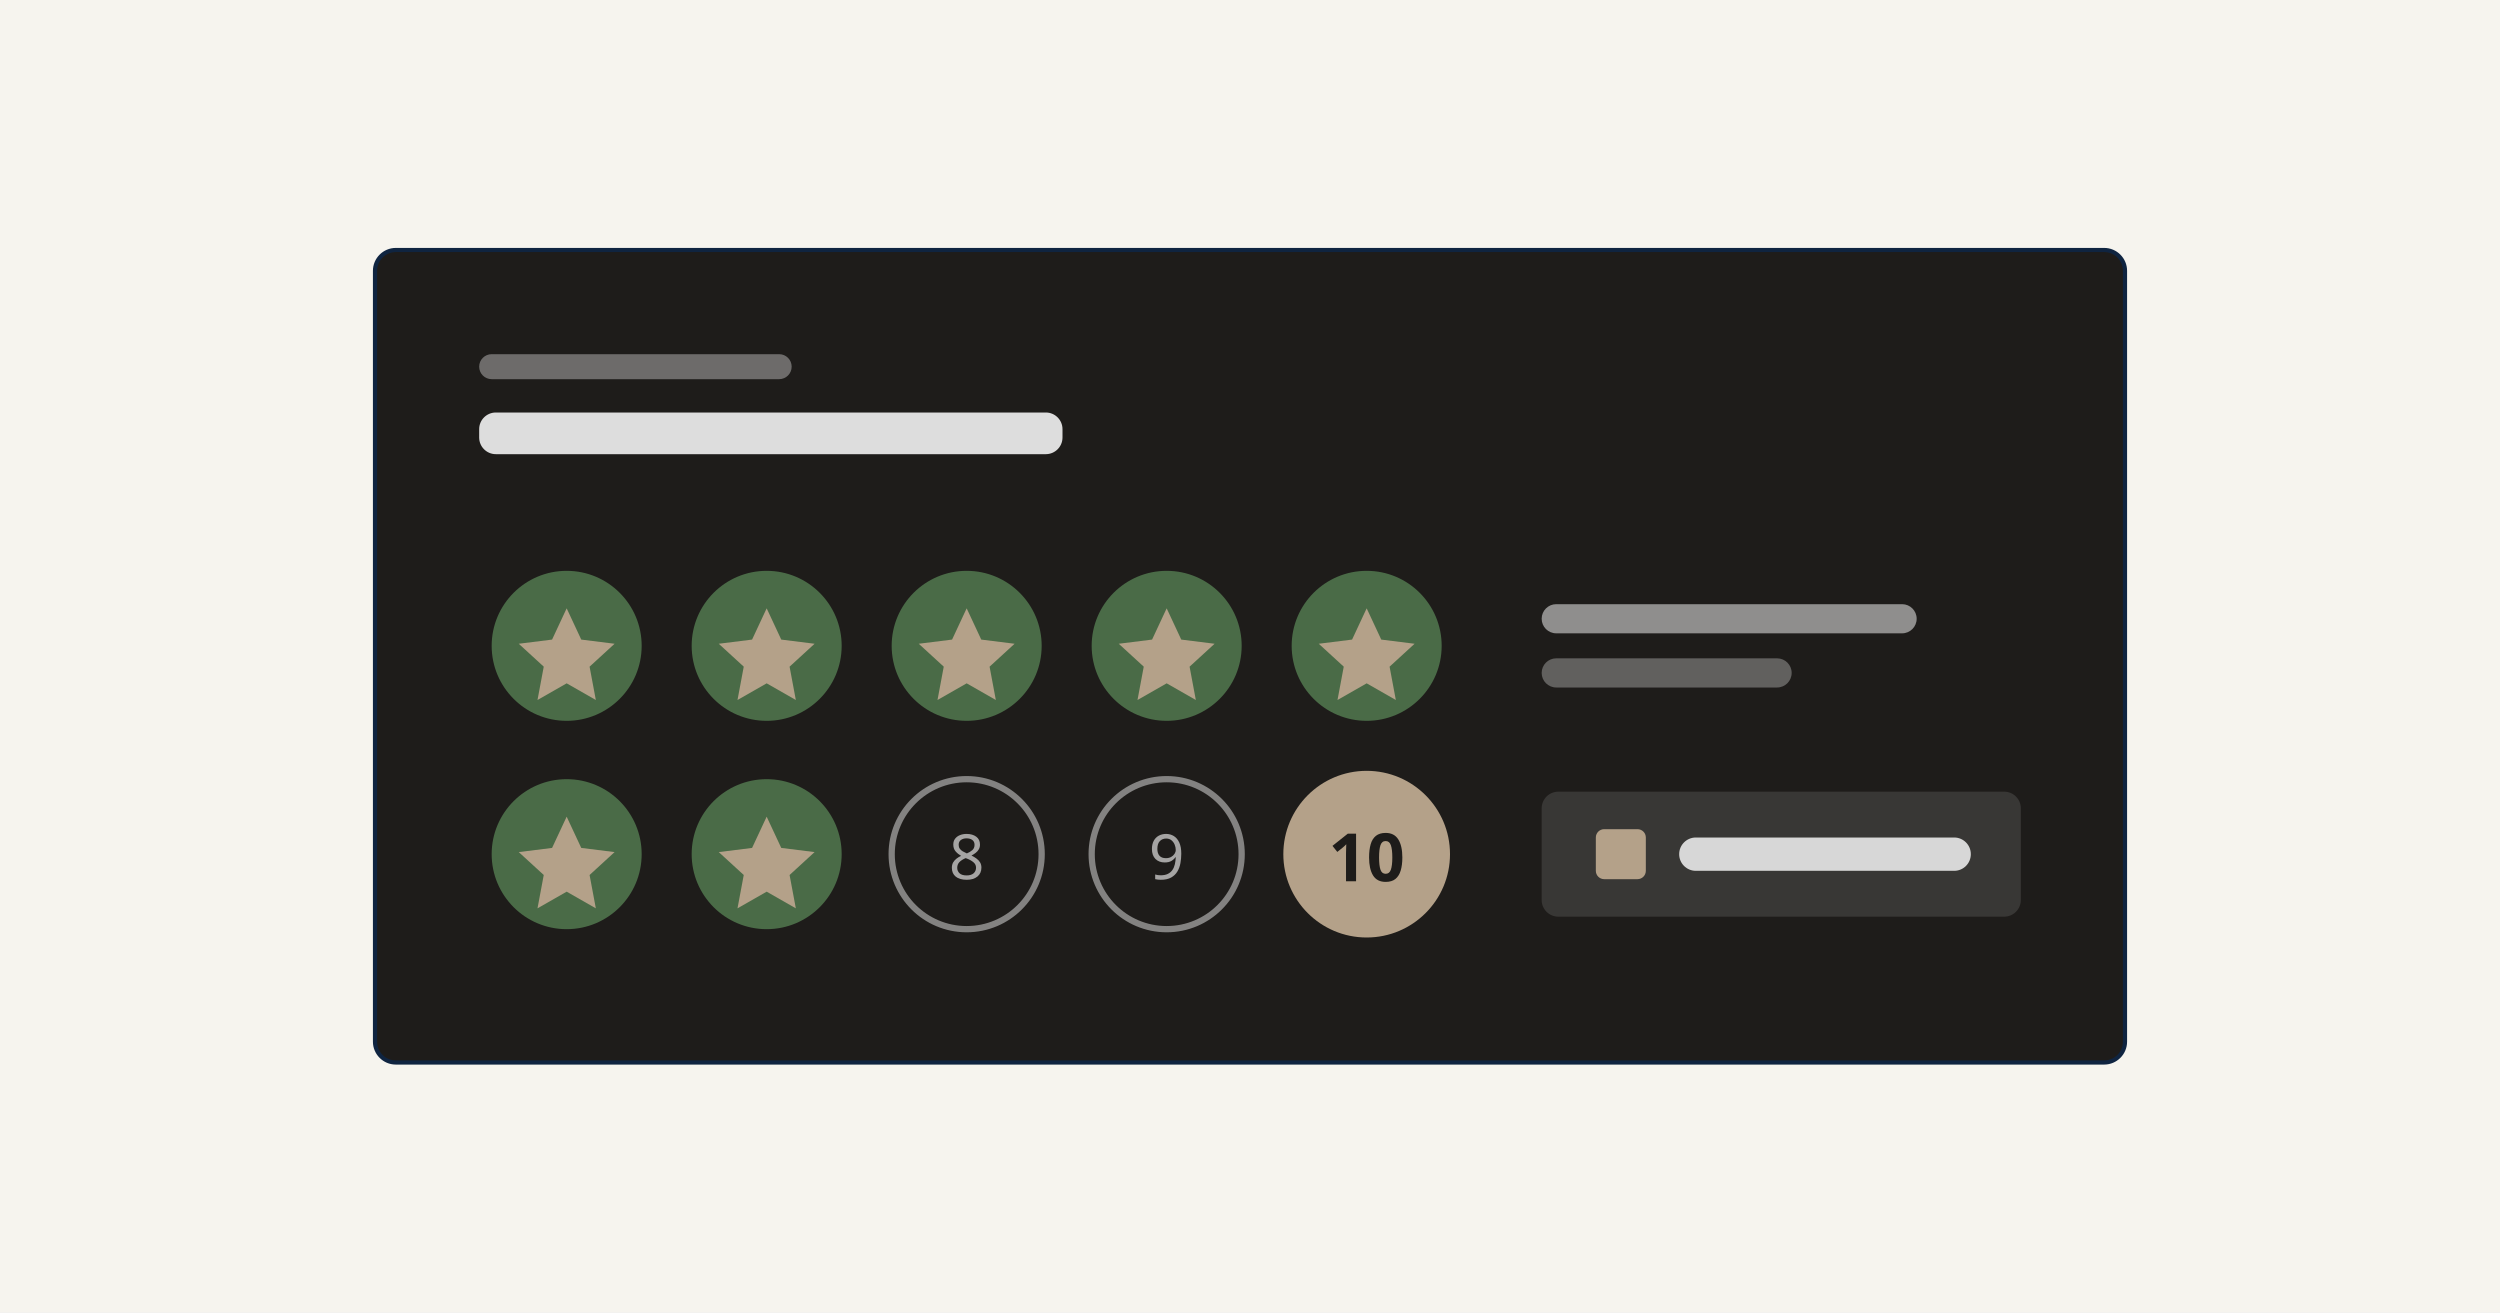
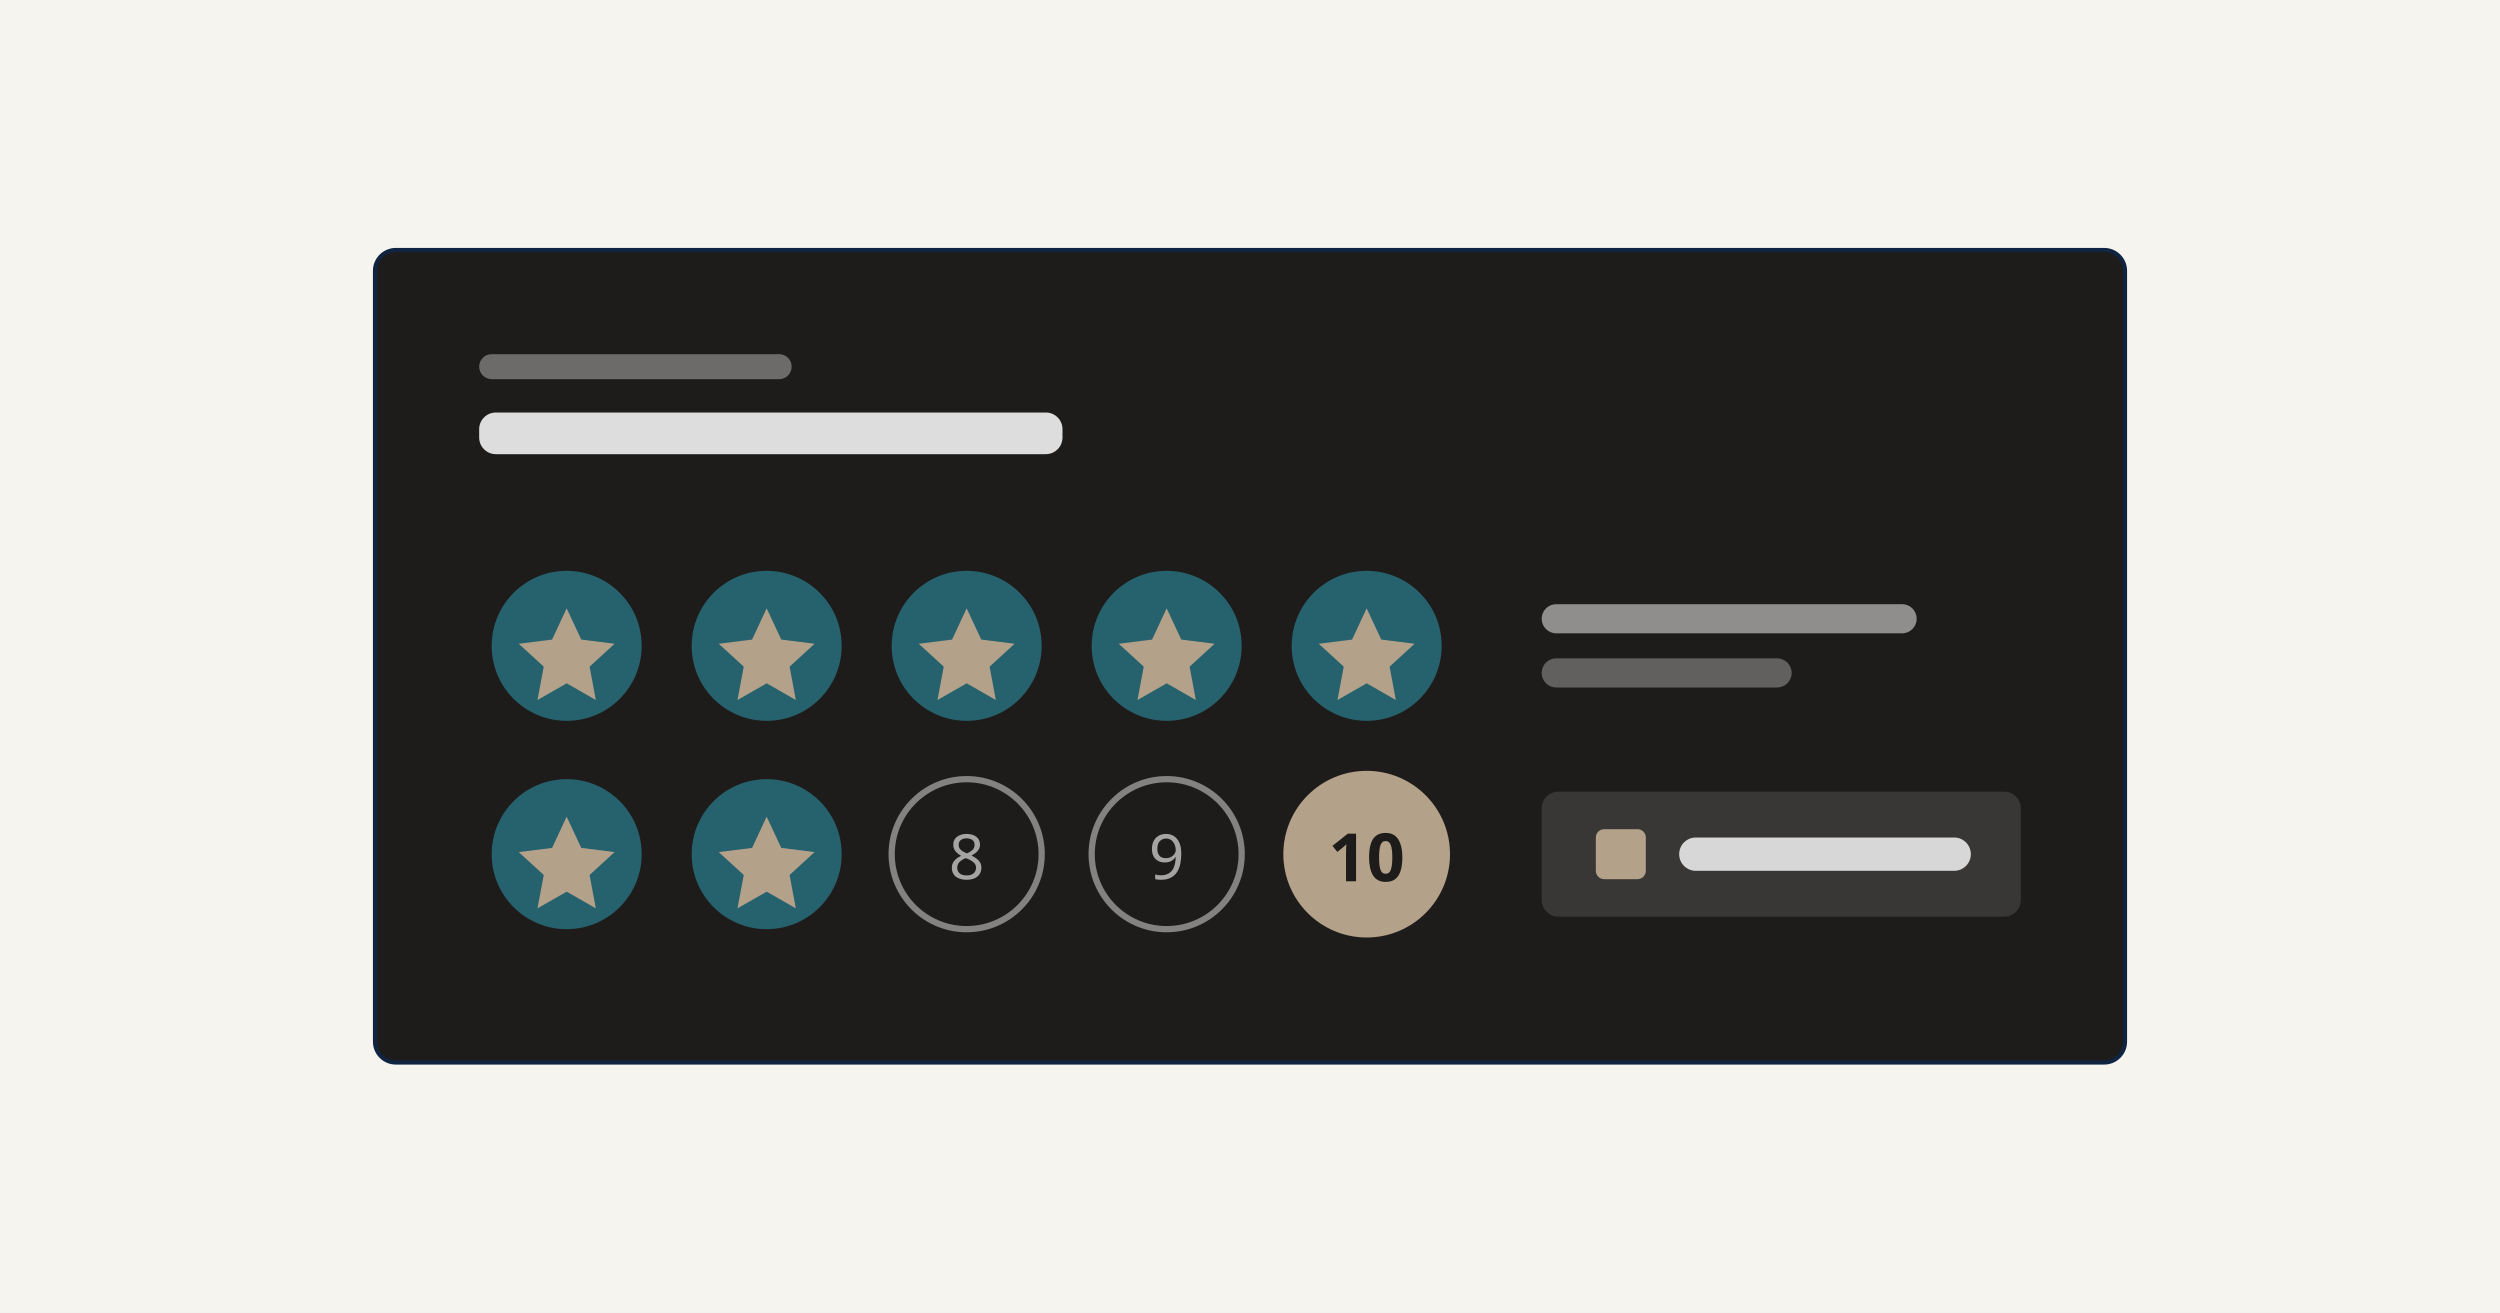
<svg xmlns="http://www.w3.org/2000/svg" viewBox="0 0 1200 630" width="1200" height="630" role="img" aria-label="Digitalt stempelkort med ti felter, hvoraf syv er stemplet, og en belønning i det tiende">
  <rect width="1200" height="630" fill="#f6f4ee" />
  <rect x="180" y="120" width="840" height="390" rx="10" fill="#1e1c1a" />
  <rect x="180" y="120" width="840" height="390" rx="10" fill="none" stroke="#0f2440" stroke-width="2" />
  <rect x="230" y="170" width="150" height="12" rx="6" fill="#ffffff" opacity="0.35" />
  <rect x="230" y="198" width="280" height="20" rx="8" fill="#ffffff" opacity="0.85" />
  <g>
-     <g fill="#4a6b47">
+     <g fill="#26616e">
      <circle cx="272" cy="310" r="36" />
      <circle cx="368" cy="310" r="36" />
      <circle cx="464" cy="310" r="36" />
      <circle cx="560" cy="310" r="36" />
      <circle cx="656" cy="310" r="36" />
    </g>
    <g fill="#b4a189">
      <path d="M272 292l7 15 16 2-12 11 3 16-14-8-14 8 3-16-12-11 16-2z" />
      <path d="M368 292l7 15 16 2-12 11 3 16-14-8-14 8 3-16-12-11 16-2z" />
      <path d="M464 292l7 15 16 2-12 11 3 16-14-8-14 8 3-16-12-11 16-2z" />
      <path d="M560 292l7 15 16 2-12 11 3 16-14-8-14 8 3-16-12-11 16-2z" />
      <path d="M656 292l7 15 16 2-12 11 3 16-14-8-14 8 3-16-12-11 16-2z" />
    </g>
-     <g fill="#4a6b47">
+     <g fill="#26616e">
      <circle cx="272" cy="410" r="36" />
      <circle cx="368" cy="410" r="36" />
    </g>
    <g fill="#b4a189">
      <path d="M272 392l7 15 16 2-12 11 3 16-14-8-14 8 3-16-12-11 16-2z" />
      <path d="M368 392l7 15 16 2-12 11 3 16-14-8-14 8 3-16-12-11 16-2z" />
    </g>
    <g fill="none" stroke="#ffffff" stroke-width="3" opacity="0.45">
      <circle cx="464" cy="410" r="36" />
      <circle cx="560" cy="410" r="36" />
    </g>
    <text x="464" y="422" font-family="system-ui, sans-serif" font-size="30" fill="#ffffff" opacity="0.6" text-anchor="middle">8</text>
    <text x="560" y="422" font-family="system-ui, sans-serif" font-size="30" fill="#ffffff" opacity="0.6" text-anchor="middle">9</text>
    <circle cx="656" cy="410" r="40" fill="#b4a189" />
    <text x="656" y="423" font-family="system-ui, sans-serif" font-size="32" font-weight="700" fill="#1e1c1a" text-anchor="middle">10</text>
  </g>
  <rect x="740" y="380" width="230" height="60" rx="8" fill="#ffffff" opacity="0.12" />
  <rect x="766" y="398" width="24" height="24" rx="4" fill="#b4a189" />
  <rect x="806" y="402" width="140" height="16" rx="8" fill="#ffffff" opacity="0.8" />
  <rect x="740" y="290" width="180" height="14" rx="7" fill="#ffffff" opacity="0.5" />
  <rect x="740" y="316" width="120" height="14" rx="7" fill="#ffffff" opacity="0.3" />
</svg>
